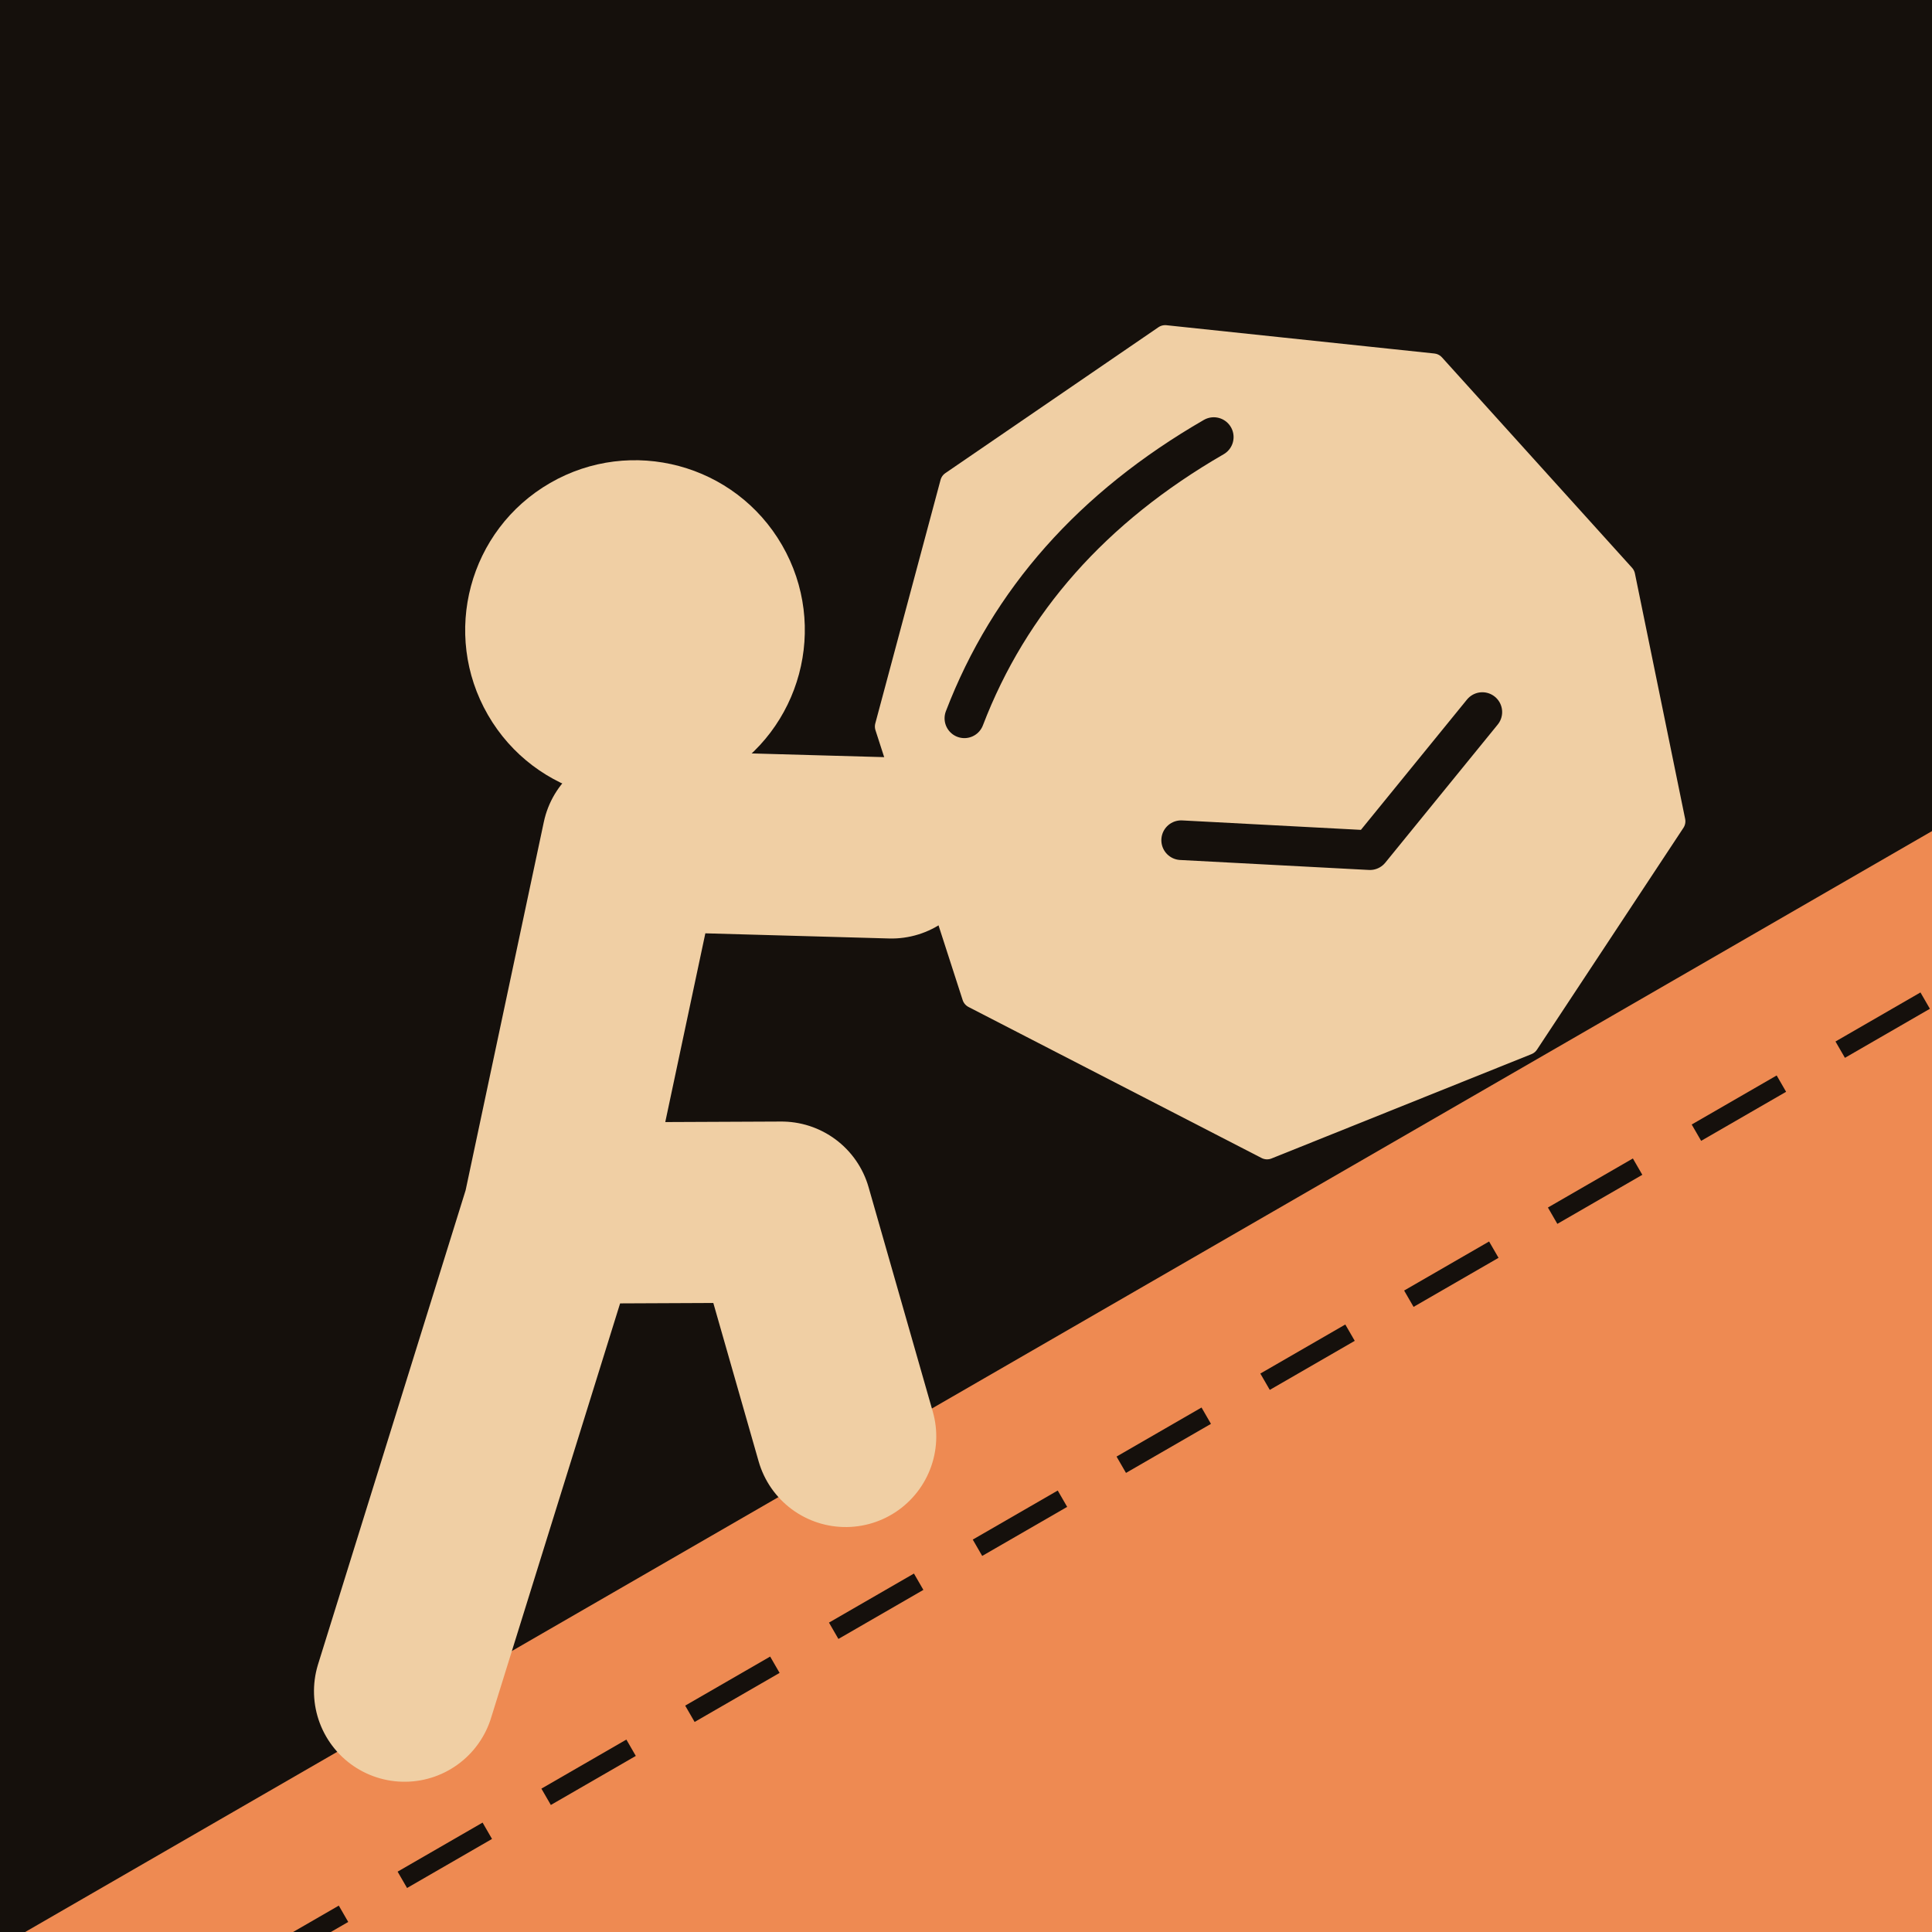
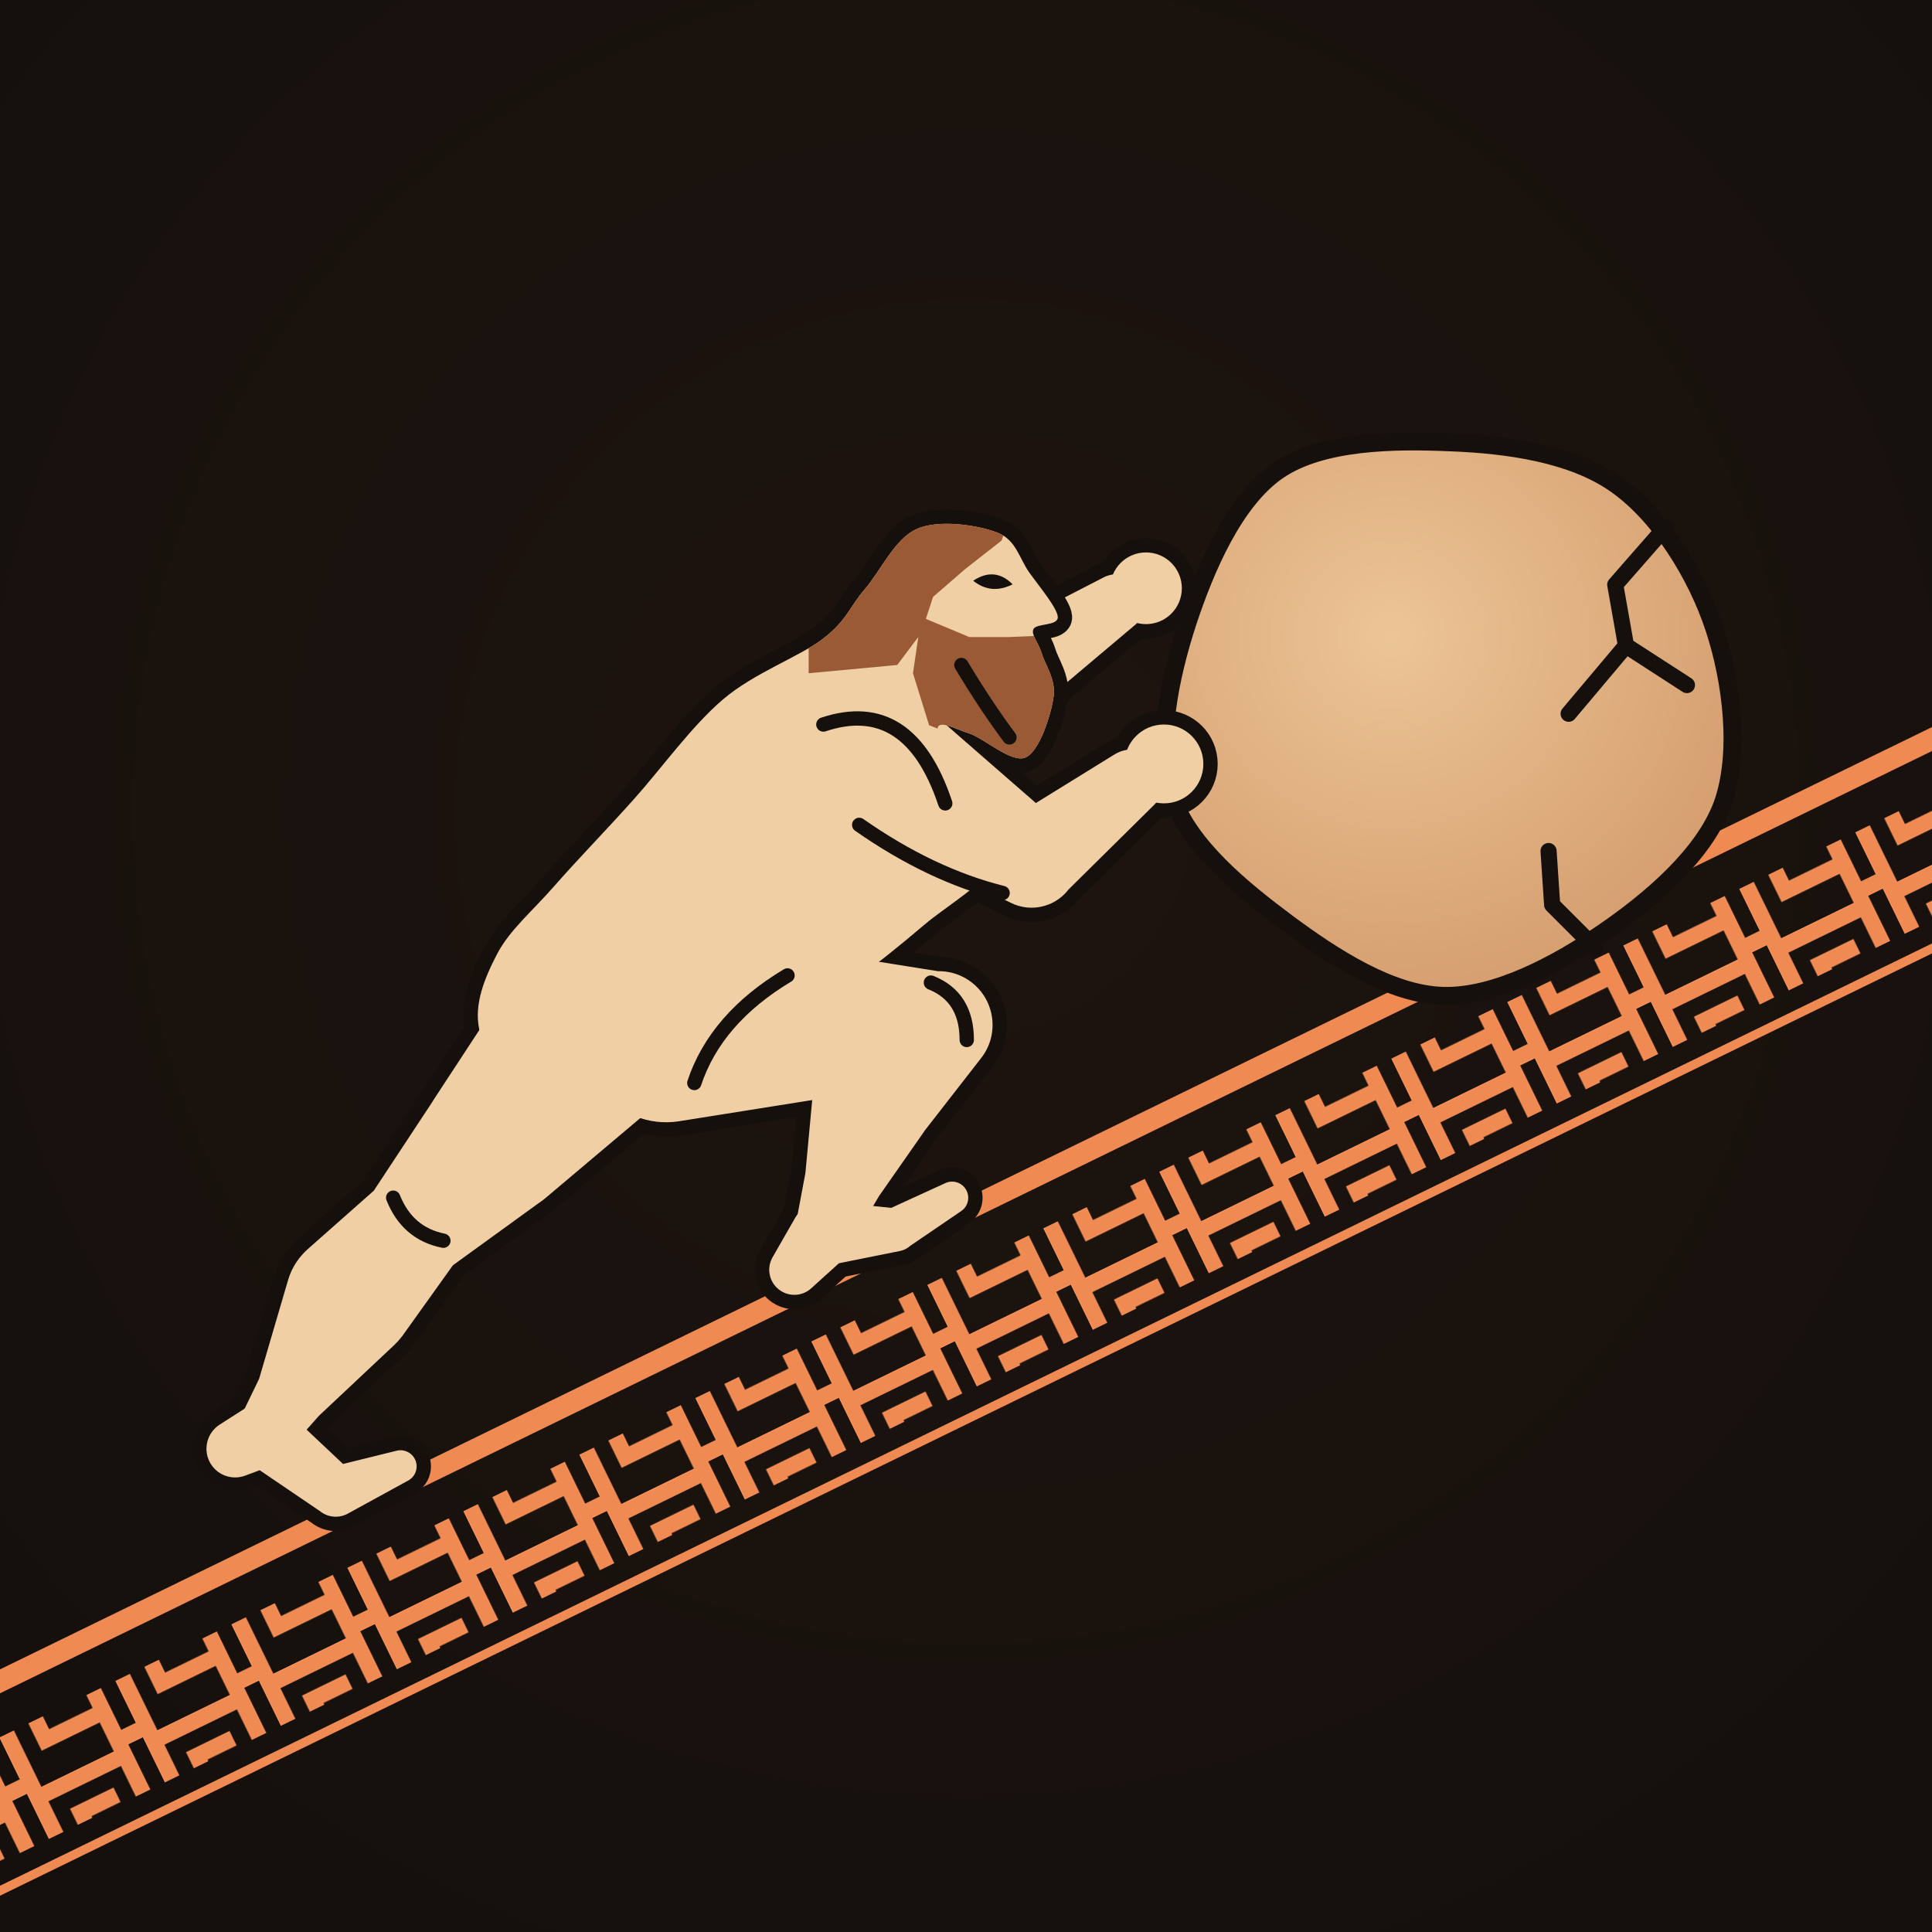
<svg xmlns="http://www.w3.org/2000/svg" viewBox="0 0 512 512">
-   <rect width="512" height="512" fill="#15100c" />
-   <g transform="translate(334 196) rotate(-30)">
-     <path d="M-700,110 L700,110 L700,900 L-700,900 Z" fill="#ee8a52" />
-     <path d="M-700,148 L700,148" stroke="#15100c" stroke-width="5" stroke-dasharray="26 18" fill="none" />
-     <g transform="scale(15)">
-       <g fill="none" stroke="#f0cfa4" stroke-width="3.2" stroke-linecap="round" stroke-linejoin="round">
-         <path d="M-15,1 L-10.5,-4 L-6.6,-1.6 M-15,1 L-21.5,7 M-15,1 L-11.5,3 L-12.5,7" />
-       </g>
-       <circle cx="-8.6" cy="-7.2" r="3" fill="#f0cfa4" />
-       <g transform="scale(7)">
-         <path d="M-.95,.2 L-.8,-.5 L-.35,-.95 L.3,-1 L.85,-.6 L1,.1 L.8,.7 L.2,1 L-.5,.9 Z" fill="#f0cfa4" stroke="#f0cfa4" stroke-width=".06" stroke-linejoin="round" />
-         <g fill="none" stroke="#15100c" stroke-width=".1" stroke-linecap="round" stroke-linejoin="round">
-           <path d="M-.62,-.42 Q-.25,-.72 .28,-.72" />
-           <path d="M-.3,.12 L.1,.38 L.52,.22" />
-         </g>
-       </g>
+   <defs>
+     <radialGradient id="glaze" cx="50%" cy="42%" r="70%">
+       <stop offset="0" stop-color="#1e140f" />
+       <stop offset="1" stop-color="#15100c" />
+     </radialGradient>
+     <radialGradient id="stone" cx="40%" cy="35%" r="70%">
+       <stop offset="0" stop-color="#ecc597" />
+       <stop offset="1" stop-color="#d49c6c" />
+     </radialGradient>
+     <pattern id="key" width="36" height="31.5" patternUnits="userSpaceOnUse">
+       <path transform="scale(4.5)" fill="#ee8a52" d="M0 0h1v7H0zM1 0h6v1H1zM6 1h1v6H6zM7 6h1v1H7zM2 4h4v1H2zM2 2h1v2H2zM3 2h2v1H3z" />
+     </pattern>
+     <g id="body">
+       <path id="torso" d="M154,306C146.7,301.8 141.5,292 140,285C138.5,278 141.5,270.7 145,264C148.5,257.3 154.7,252.2 161,245C167.3,237.8 175.2,229.7 183,221C190.8,212.3 199.2,200.5 208,193C216.8,185.5 229.4,181.1 236,176C242.6,170.9 243.2,167.3 247.6,162.2C252,157.1 256,148 262.2,145.4C268.3,142.7 279.3,144.4 284.6,146.5C289.8,148.5 290.7,153.8 293.5,157.7C296.3,161.6 301.2,167.4 301.4,170C301.5,172.6 295.4,171.7 294.6,173.4C293.9,175 295.9,176.9 296.9,180.1C297.8,183.3 301,187.5 300.2,192.4C299.5,197.3 296.3,207.5 292.4,209.2C288.5,210.9 280.8,203.8 276.7,202.5C272.6,201.2 267.9,198.4 267.8,201.4C267.6,204.3 273.3,213.9 276,220C278.7,226.1 286,232 284,238C282,244 270.7,250.3 264,256C257.3,261.7 252.3,265.7 244,272C235.7,278.3 224,287.7 214,294C204,300.3 194,308 184,310C174,312 161.3,310.2 154,306Z" />
+       <path d="M146.2,275.8L127.4,304.5A21,21 0 0 0 158.6,332L184.8,309.9A26,26 0 1 0 146.2,275.8ZM127.5,304.4L109.5,331.7A15,15 0 0 0 130.8,352.2L157.3,333A21,21 0 1 0 127.5,304.4ZM112,328.8L92,346.5A18,18 0 1 0 118.6,370.5L134.2,348.7A15,15 0 0 0 112,328.8ZM86.7,354.9L78.4,383.2A10,10 0 0 0 94.8,393.3L116.3,373.1A18,18 0 1 0 86.7,354.9ZM79,381.7L72.8,394.5A8,8 0 0 0 86,403.3L95.5,392.6A10,10 0 1 0 79,381.7Z" />
+       <path d="M74.8,409.5L83.1,406.4A9,9 0 1 0 75.1,390.5L67.6,395.3A8,8 0 0 0 74.8,409.5ZM74.9,405.4L96.1,419.8A7,7 0 0 0 104.8,408.9L86.2,391.4A9,9 0 1 0 74.9,405.4ZM103.4,420.1L120.2,410.9A4.5,4.5 0 0 0 116.9,402.6L98.3,407.2A7,7 0 1 0 103.4,420.1Z" />
+       <path d="M195.6,310.7L233.3,304.7A21,21 0 0 0 228.9,263L190.8,265A23,23 0 1 0 195.6,310.7ZM233.3,304.7L270.4,298.8A15,15 0 0 0 270.4,269.2L233.3,263.3A21,21 0 1 0 233.3,304.7ZM257.6,273.2L238.2,291.7A17,17 0 1 0 263.4,314.4L279.9,293.2A15,15 0 0 0 257.6,273.2ZM233.1,302.5L231,325A11,11 0 0 0 251,332.3L264,313.7A17,17 0 1 0 233.1,302.5ZM231.2,324L228.1,340.5A8,8 0 0 0 242.9,346.1L251.5,331.6A11,11 0 1 0 231.2,324Z" />
+       <path d="M232.7,357.2L242.1,348.7A9,9 0 1 0 228.2,337.5L221.9,348.5A7,7 0 0 0 232.7,357.2ZM237.8,350.8L257.2,346.9A6,6 0 0 0 256.6,335L236.9,333A9,9 0 1 0 237.8,350.8ZM259.4,346L274.5,335.7A4.5,4.5 0 0 0 270.1,327.9L253.5,335.5A6,6 0 1 0 259.4,346Z" />
+       <path d="M246.6,229L288.2,249.7A13,13 0 0 0 302.5,228.2L267.5,197.7A19,19 0 1 0 246.6,229ZM303.1,247.3L328.3,222.4A9,9 0 0 0 317.3,208.3L287.2,226.9A13,13 0 1 0 303.1,247.3Z" />
+       <path d="M320,211a11,11 0 1 0 22,0a11,11 0 1 0 -22,0Z" />
    </g>
+     <g id="far">
+       <path d="M254.9,210.2L291.9,197.3A12,12 0 0 0 285.8,174.2L247.3,181.2A15,15 0 1 0 254.9,210.2ZM295.7,195.2L323.1,172.1A8,8 0 0 0 314.3,158.9L282.5,175.3A12,12 0 1 0 295.7,195.2Z" />
+       <path d="M316,162a10,10 0 1 0 20,0a10,10 0 1 0 -20,0Z" />
+     </g>
+     <clipPath id="headclip">
+       <use href="#torso" />
+     </clipPath>
+   </defs>
+   <rect width="512" height="512" fill="url(#glaze)" />
+   <g transform="translate(-6 2) scale(0.95)">
+     <g transform="translate(0 470) rotate(-26)">
+       <path d="M-400,0H1000" stroke="#ee8a52" stroke-width="6" />
+       <rect x="-400" y="14" width="1400" height="31.5" fill="url(#key)" />
+       <path d="M-400,52.5H1000" stroke="#ee8a52" stroke-width="2.5" />
+     </g>
+     <path d="M484.5,173.1C489.4,187.9 491.9,208.1 486.8,222.3C481.6,236.4 466.6,249.1 453.6,258C440.6,266.9 423.5,276.1 408.9,275.7C394.2,275.3 378.2,264.8 365.6,255.5C353,246.1 337.9,233.9 333.2,219.9C328.6,205.9 332.7,186.6 337.6,171.5C342.6,156.4 350.6,137.6 362.8,129.2C375,120.8 395.3,120.6 411.1,121.3C426.8,121.9 445,124.4 457.2,133.1C469.4,141.7 479.6,158.2 484.5,173.1Z" fill="url(#stone)" stroke="#15100c" stroke-width="5" />
+     <path d="M470.9,145L456.9,161L459.9,178L443.9,197M459.9,178L476.9,189M451.3,262.3L439.3,250.3L438.3,235.3" fill="none" stroke="#15100c" stroke-width="4.5" stroke-linecap="round" stroke-linejoin="round" />
+     <use href="#far" fill="#f0cfa4" stroke="#15100c" stroke-width="8" />
+     <use href="#far" fill="#f0cfa4" />
+     <use href="#body" fill="#f0cfa4" stroke="#15100c" stroke-width="8" />
+     <use href="#body" fill="#f0cfa4" />
+     <g clip-path="url(#headclip)" fill="#9a5a35">
+       <path d="M290.2,136.4L285.7,148.7L275.6,156.6L266.6,164.4L263.3,174.5L256.6,183.4L231.9,185.7L231.9,131.9Z" />
+       <path d="M263.3,170L276.7,175.6L287.9,175.6L314.8,174.5L314.8,226L292.4,211.4L276.7,204.7L265.5,200.2L261,185.7Z" />
+     </g>
+     <g fill="none" stroke="#15100c" stroke-width="4" stroke-linecap="round">
+       <path d="M274.5,183.4Q281.2,194.6 287.9,203.6M236,200Q260,192 270,222M246,228Q266,242 286,247M266,272q10,4 10,16M116,332q4,10 14,12M226,270Q206,282 200,300" />
+     </g>
+     <path d="M277.8,159.9q6,-4 11,1q-6,3 -11,-1Z" fill="#15100c" />
  </g>
</svg>
